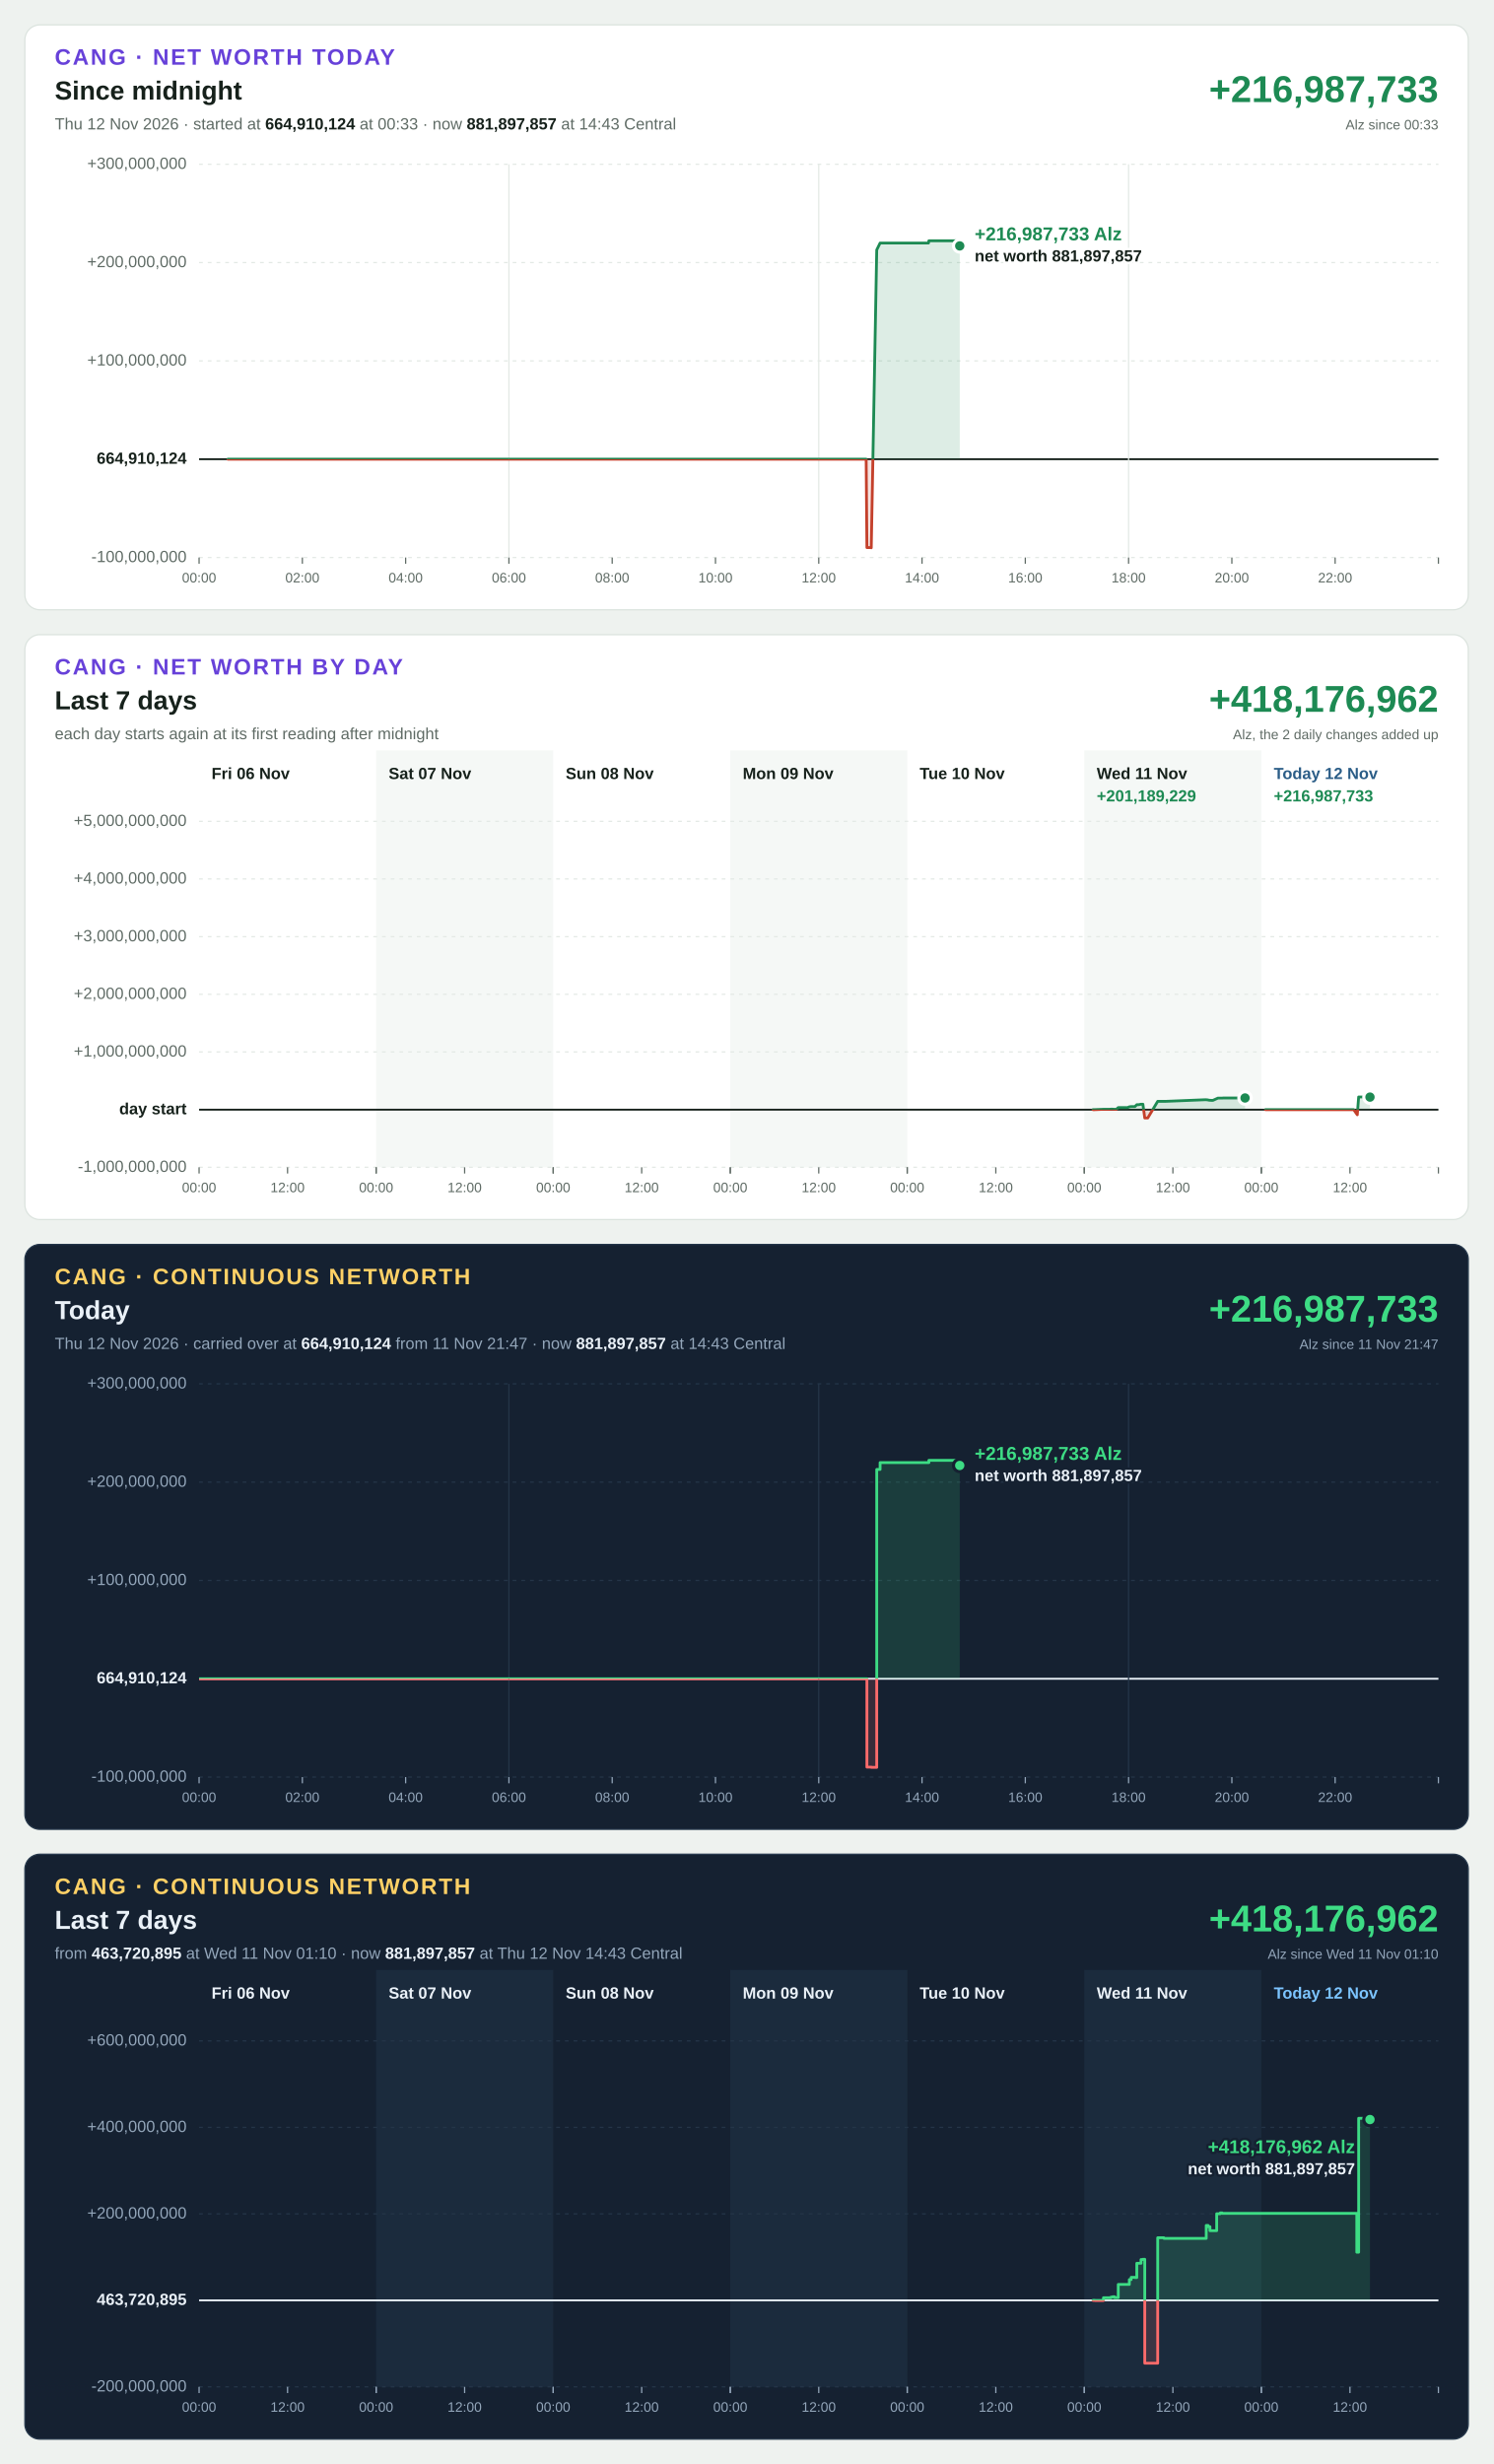
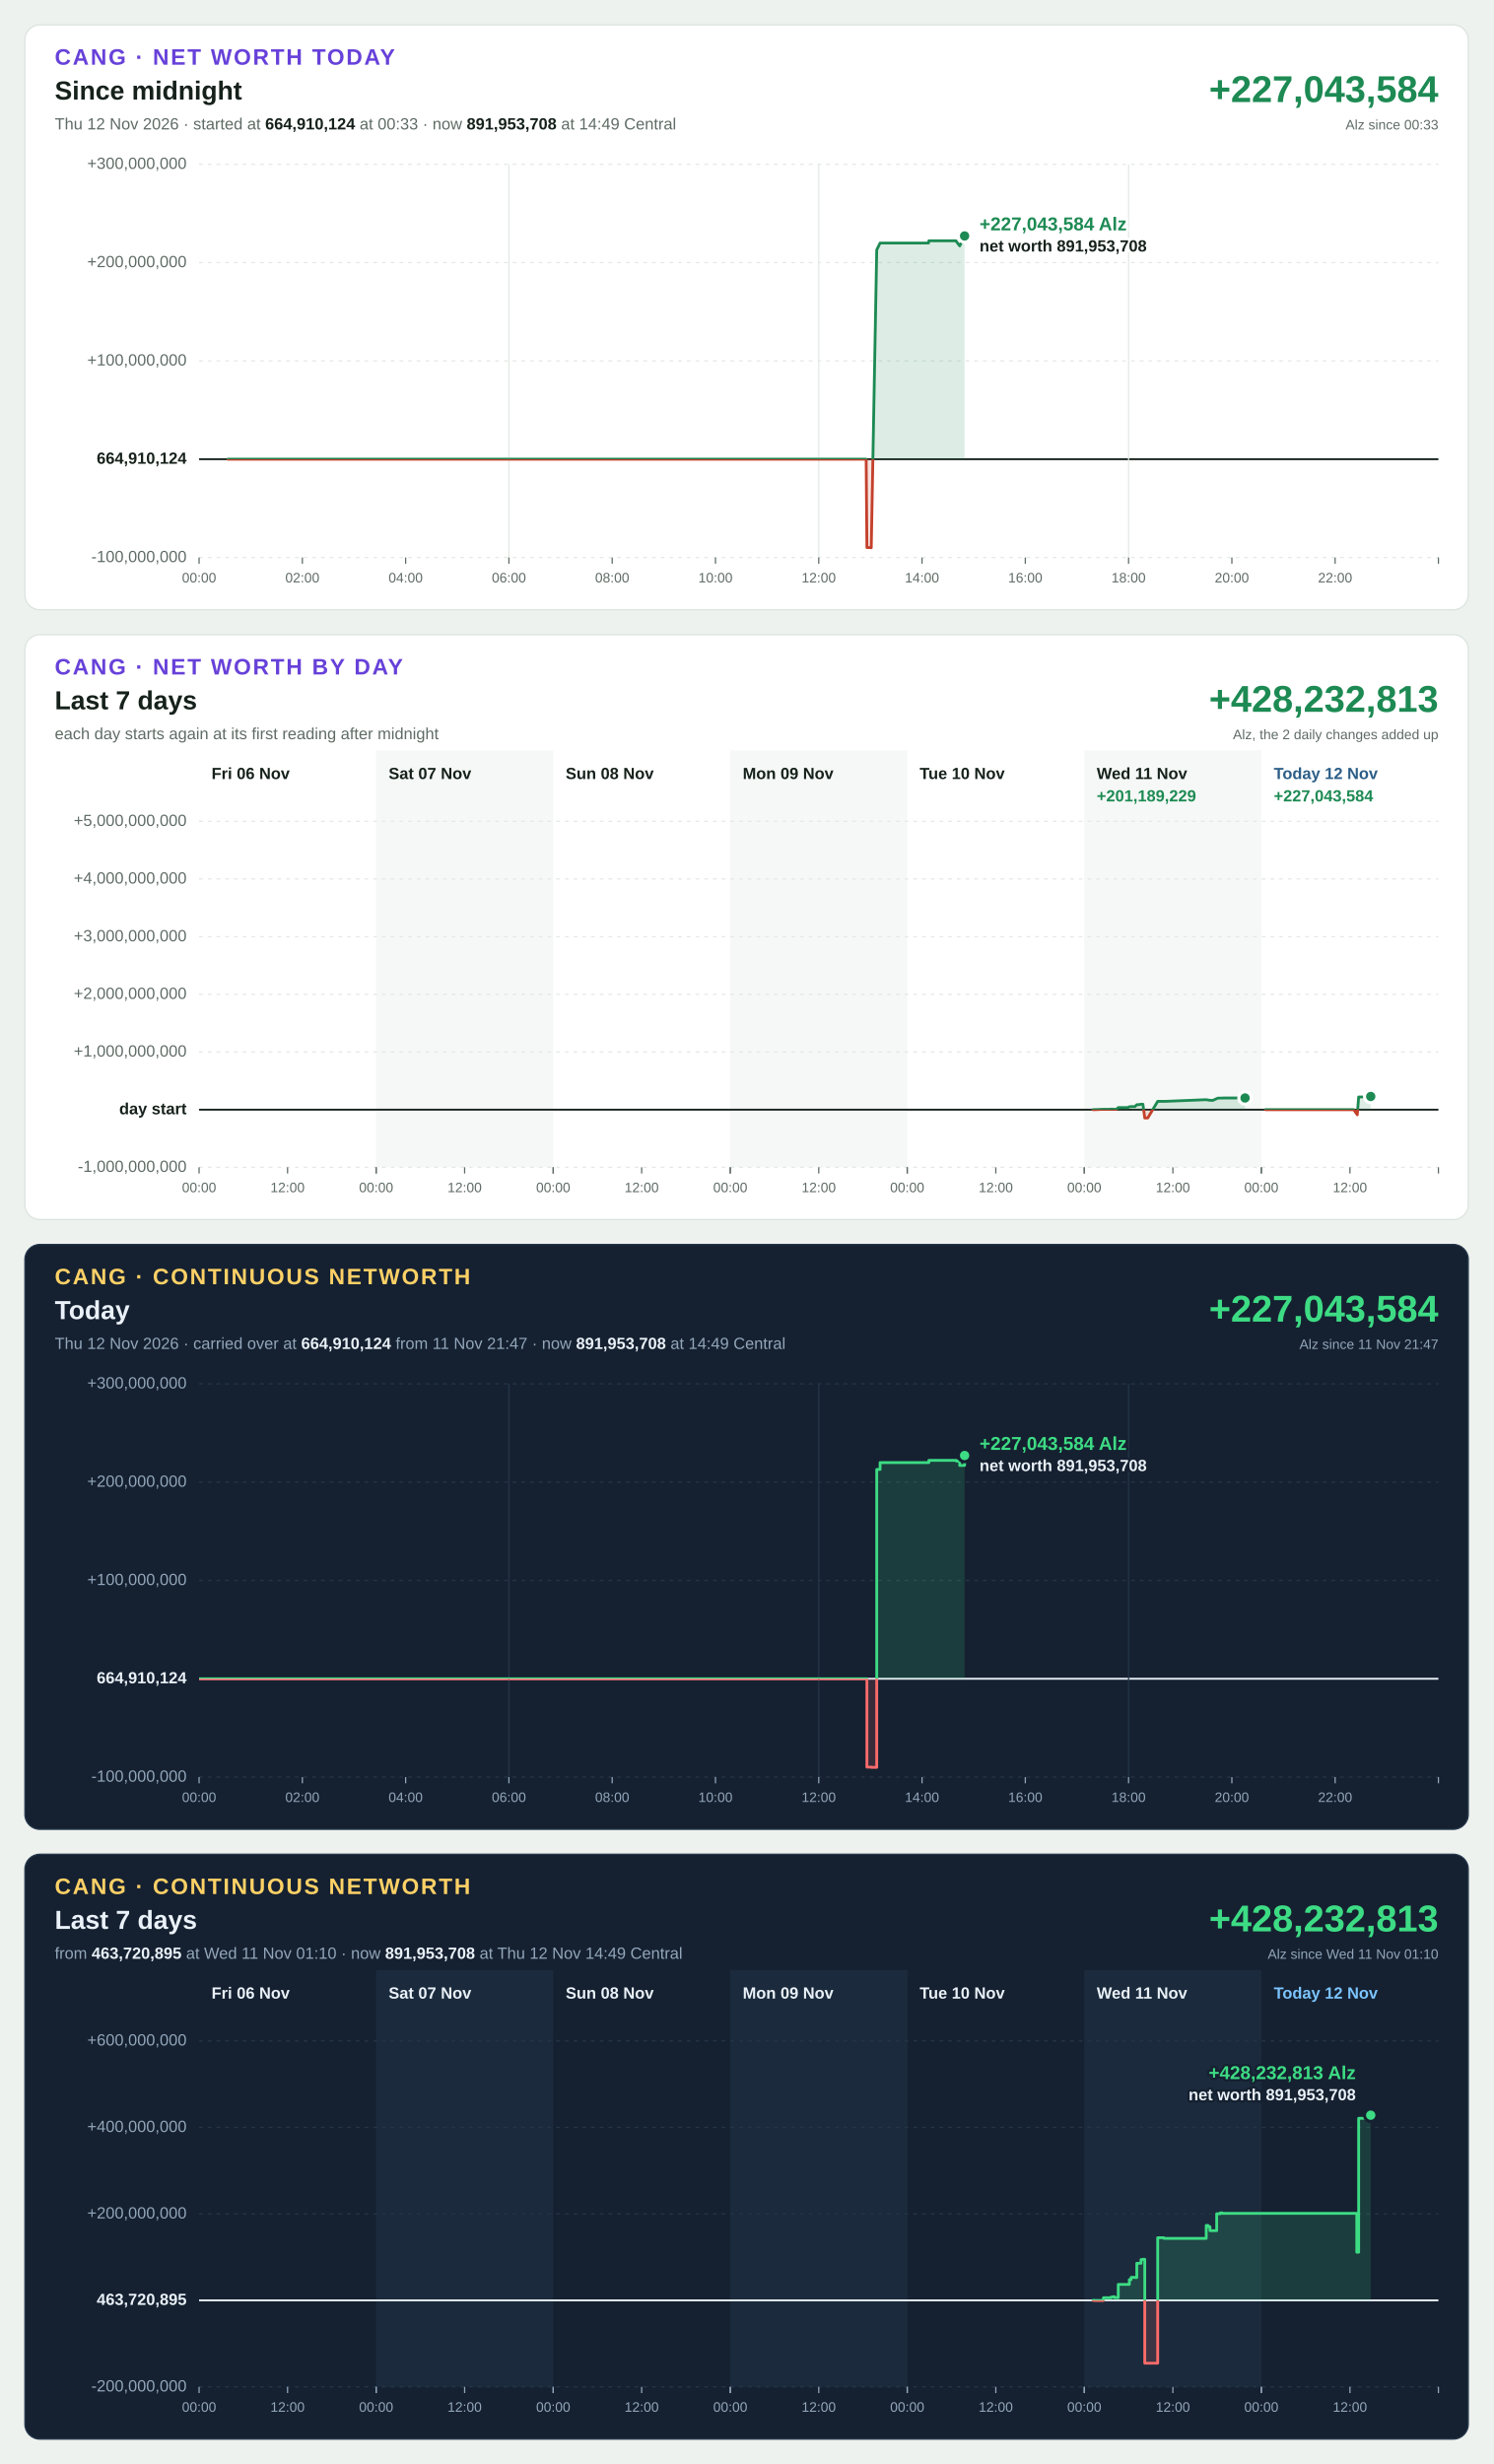
<svg xmlns="http://www.w3.org/2000/svg" width="1200" height="1980" viewBox="0 0 1200 1980" font-family="Segoe UI, Helvetica Neue, Arial, sans-serif" font-size="13" style="font-variant-numeric: tabular-nums">
  <rect width="1200" height="1980" fill="#eef2ef" />
  <g transform="translate(20,20)">
    <rect width="1160" height="470" rx="12" fill="#ffffff" stroke="#dbe3de" />
    <text x="24" y="32" font-size="18" font-weight="700" letter-spacing="1.4" fill="#6741d9">CANG · NET WORTH TODAY</text>
    <text x="24" y="60" font-size="21" font-weight="700" fill="#16211b">Since midnight</text>
-     <text x="24" y="84" fill="#5f6b65">Thu 12 Nov 2026 · started at <tspan font-weight="700" fill="#16211b">664,910,124</tspan> at 00:33 · now <tspan font-weight="700" fill="#16211b">881,897,857</tspan> at 14:43 Central</text>
-     <text x="1136" y="62" font-size="30" font-weight="700" text-anchor="end" fill="#1d8a53">+216,987,733</text>
+     <text x="24" y="84" fill="#5f6b65">Thu 12 Nov 2026 · started at <tspan font-weight="700" fill="#16211b">664,910,124</tspan> at 00:33 · now <tspan font-weight="700" fill="#16211b">891,953,708</tspan> at 14:49 Central</text>
+     <text x="1136" y="62" font-size="30" font-weight="700" text-anchor="end" fill="#1d8a53">+227,043,584</text>
    <text x="1136" y="84" font-size="11" text-anchor="end" fill="#5f6b65">Alz since 00:33</text>
    <line x1="140" x2="1136" y1="428.0" y2="428.0" stroke="#e3e9e5" stroke-width="1" stroke-dasharray="3 4" />
    <text x="130" y="428.0" text-anchor="end" dominant-baseline="middle" font-weight="400" fill="#5f6b65">-100,000,000</text>
    <line x1="140" x2="1136" y1="349.0" y2="349.0" stroke="#16211b" stroke-width="1.5" />
    <text x="130" y="349.0" text-anchor="end" dominant-baseline="middle" font-weight="700" fill="#16211b">664,910,124</text>
    <line x1="140" x2="1136" y1="270.0" y2="270.0" stroke="#e3e9e5" stroke-width="1" stroke-dasharray="3 4" />
    <text x="130" y="270.0" text-anchor="end" dominant-baseline="middle" font-weight="400" fill="#5f6b65">+100,000,000</text>
    <line x1="140" x2="1136" y1="191.0" y2="191.0" stroke="#e3e9e5" stroke-width="1" stroke-dasharray="3 4" />
    <text x="130" y="191.0" text-anchor="end" dominant-baseline="middle" font-weight="400" fill="#5f6b65">+200,000,000</text>
    <line x1="140" x2="1136" y1="112.0" y2="112.0" stroke="#e3e9e5" stroke-width="1" stroke-dasharray="3 4" />
    <text x="130" y="112.0" text-anchor="end" dominant-baseline="middle" font-weight="400" fill="#5f6b65">+300,000,000</text>
    <line x1="140.0" x2="140.0" y1="428" y2="433" stroke="#5f6b65" stroke-width="1" />
    <text x="140.0" y="448" font-size="11" text-anchor="middle" fill="#5f6b65">00:00</text>
    <line x1="223.0" x2="223.0" y1="428" y2="433" stroke="#5f6b65" stroke-width="1" />
    <text x="223.0" y="448" font-size="11" text-anchor="middle" fill="#5f6b65">02:00</text>
    <line x1="306.0" x2="306.0" y1="428" y2="433" stroke="#5f6b65" stroke-width="1" />
    <text x="306.0" y="448" font-size="11" text-anchor="middle" fill="#5f6b65">04:00</text>
    <line x1="389.0" x2="389.0" y1="112" y2="428" stroke="#e3e9e5" stroke-width="1" />
    <line x1="389.0" x2="389.0" y1="428" y2="433" stroke="#5f6b65" stroke-width="1" />
    <text x="389.0" y="448" font-size="11" text-anchor="middle" fill="#5f6b65">06:00</text>
    <line x1="472.0" x2="472.0" y1="428" y2="433" stroke="#5f6b65" stroke-width="1" />
    <text x="472.0" y="448" font-size="11" text-anchor="middle" fill="#5f6b65">08:00</text>
    <line x1="555.0" x2="555.0" y1="428" y2="433" stroke="#5f6b65" stroke-width="1" />
    <text x="555.0" y="448" font-size="11" text-anchor="middle" fill="#5f6b65">10:00</text>
    <line x1="638.0" x2="638.0" y1="112" y2="428" stroke="#e3e9e5" stroke-width="1" />
    <line x1="638.0" x2="638.0" y1="428" y2="433" stroke="#5f6b65" stroke-width="1" />
    <text x="638.0" y="448" font-size="11" text-anchor="middle" fill="#5f6b65">12:00</text>
    <line x1="721.0" x2="721.0" y1="428" y2="433" stroke="#5f6b65" stroke-width="1" />
    <text x="721.0" y="448" font-size="11" text-anchor="middle" fill="#5f6b65">14:00</text>
    <line x1="804.0" x2="804.0" y1="428" y2="433" stroke="#5f6b65" stroke-width="1" />
    <text x="804.0" y="448" font-size="11" text-anchor="middle" fill="#5f6b65">16:00</text>
    <line x1="887.0" x2="887.0" y1="112" y2="428" stroke="#e3e9e5" stroke-width="1" />
    <line x1="887.0" x2="887.0" y1="428" y2="433" stroke="#5f6b65" stroke-width="1" />
    <text x="887.0" y="448" font-size="11" text-anchor="middle" fill="#5f6b65">18:00</text>
    <line x1="970.0" x2="970.0" y1="428" y2="433" stroke="#5f6b65" stroke-width="1" />
    <text x="970.0" y="448" font-size="11" text-anchor="middle" fill="#5f6b65">20:00</text>
    <line x1="1053.0" x2="1053.0" y1="428" y2="433" stroke="#5f6b65" stroke-width="1" />
    <text x="1053.0" y="448" font-size="11" text-anchor="middle" fill="#5f6b65">22:00</text>
    <line x1="1136.0" x2="1136.0" y1="428" y2="433" stroke="#5f6b65" stroke-width="1" />
    <defs>
-       <path id="shape-today" d="M163.1 349.0L163.1 349.0L163.7 349.0L187.1 349.0L187.4 349.0L195.3 349.0L508.9 349.0L509.2 349.0L572.1 349.0L572.4 349.0L588.5 349.0L588.8 349.0L613.0 349.0L629.7 349.0L630.0 349.0L658.8 349.0L659.1 349.0L676.1 349.0L676.7 420.0L679.9 420.0L680.2 420.2L684.6 180.8L687.3 175.3L702.6 175.3L705.1 175.3L707.6 175.3L726.2 175.3L726.5 173.5L729.2 173.5L732.0 173.5L748.3 173.5L748.6 174.1L751.3 177.6L751.3 349.0Z" />
-       <path id="line-today" d="M163.1 349.0L163.7 349.0L187.1 349.0L187.4 349.0L195.3 349.0L508.9 349.0L509.2 349.0L572.1 349.0L572.4 349.0L588.5 349.0L588.8 349.0L613.0 349.0L629.7 349.0L630.0 349.0L658.8 349.0L659.1 349.0L676.1 349.0L676.7 420.0L679.9 420.0L680.2 420.2L684.6 180.8L687.3 175.3L702.6 175.3L705.1 175.3L707.6 175.3L726.2 175.3L726.5 173.5L729.2 173.5L732.0 173.5L748.3 173.5L748.6 174.1L751.3 177.6" />
+       <path id="shape-today" d="M163.1 349.0L163.1 349.0L163.7 349.0L187.1 349.0L187.4 349.0L195.3 349.0L508.9 349.0L509.2 349.0L572.1 349.0L572.4 349.0L588.5 349.0L588.8 349.0L613.0 349.0L629.7 349.0L630.0 349.0L658.8 349.0L659.1 349.0L676.1 349.0L676.7 420.0L679.9 420.0L680.2 420.2L684.6 180.8L687.3 175.3L702.6 175.3L705.1 175.3L707.6 175.3L726.2 175.3L726.5 173.5L729.2 173.5L732.0 173.5L748.3 173.5L748.6 174.1L751.3 177.6L755.2 169.6L755.2 349.0Z" />
+       <path id="line-today" d="M163.1 349.0L163.7 349.0L187.1 349.0L187.4 349.0L195.3 349.0L508.9 349.0L509.2 349.0L572.1 349.0L572.4 349.0L588.5 349.0L588.8 349.0L613.0 349.0L629.7 349.0L630.0 349.0L658.8 349.0L659.1 349.0L676.1 349.0L676.7 420.0L679.9 420.0L680.2 420.2L684.6 180.8L687.3 175.3L702.6 175.3L705.1 175.3L707.6 175.3L726.2 175.3L726.5 173.5L729.2 173.5L732.0 173.5L748.3 173.5L748.6 174.1L751.3 177.6L755.2 169.6" />
      <clipPath id="up-today">
        <rect x="140" y="112" width="996" height="237.0" />
      </clipPath>
      <clipPath id="down-today">
        <rect x="140" y="349.0" width="996" height="79.0" />
      </clipPath>
    </defs>
    <use href="#shape-today" fill="#1d8a53" fill-opacity="0.15" clip-path="url(#up-today)" />
    <use href="#line-today" fill="none" stroke="#1d8a53" stroke-width="2.25" stroke-linejoin="round" stroke-linecap="round" clip-path="url(#up-today)" />
    <use href="#shape-today" fill="#c4402b" fill-opacity="0.15" clip-path="url(#down-today)" />
    <use href="#line-today" fill="none" stroke="#c4402b" stroke-width="2.25" stroke-linejoin="round" stroke-linecap="round" clip-path="url(#down-today)" />
-     <circle cx="751.3" cy="177.6" r="5" fill="#1d8a53" stroke="#ffffff" stroke-width="2.5" />
-     <text x="763.3" y="173.1" text-anchor="start" font-size="15" font-weight="700" fill="#1d8a53" stroke="#ffffff" stroke-width="4" stroke-linejoin="round" paint-order="stroke">+216,987,733 Alz</text>
-     <text x="763.3" y="190.1" text-anchor="start" font-size="13" font-weight="600" fill="#16211b" stroke="#ffffff" stroke-width="4" stroke-linejoin="round" paint-order="stroke">net worth 881,897,857</text>
+     <circle cx="755.2" cy="169.6" r="5" fill="#1d8a53" stroke="#ffffff" stroke-width="2.5" />
+     <text x="767.2" y="165.1" text-anchor="start" font-size="15" font-weight="700" fill="#1d8a53" stroke="#ffffff" stroke-width="4" stroke-linejoin="round" paint-order="stroke">+227,043,584 Alz</text>
+     <text x="767.2" y="182.1" text-anchor="start" font-size="13" font-weight="600" fill="#16211b" stroke="#ffffff" stroke-width="4" stroke-linejoin="round" paint-order="stroke">net worth 891,953,708</text>
  </g>
  <g transform="translate(20,510)">
    <rect width="1160" height="470" rx="12" fill="#ffffff" stroke="#dbe3de" />
    <text x="24" y="32" font-size="18" font-weight="700" letter-spacing="1.4" fill="#6741d9">CANG · NET WORTH BY DAY</text>
    <text x="24" y="60" font-size="21" font-weight="700" fill="#16211b">Last 7 days</text>
    <text x="24" y="84" fill="#5f6b65">each day starts again at its first reading after midnight</text>
-     <text x="1136" y="62" font-size="30" font-weight="700" text-anchor="end" fill="#1d8a53">+418,176,962</text>
+     <text x="1136" y="62" font-size="30" font-weight="700" text-anchor="end" fill="#1d8a53">+428,232,813</text>
    <text x="1136" y="84" font-size="11" text-anchor="end" fill="#5f6b65">Alz, the 2 daily changes added up</text>
    <rect x="282.3" y="93" width="142.3" height="335" fill="#f5f8f6" />
    <rect x="566.9" y="93" width="142.3" height="335" fill="#f5f8f6" />
    <rect x="851.4" y="93" width="142.3" height="335" fill="#f5f8f6" />
    <line x1="140" x2="1136" y1="428.0" y2="428.0" stroke="#e3e9e5" stroke-width="1" stroke-dasharray="3 4" />
    <text x="130" y="428.0" text-anchor="end" dominant-baseline="middle" font-weight="400" fill="#5f6b65">-1,000,000,000</text>
    <line x1="140" x2="1136" y1="381.7" y2="381.7" stroke="#16211b" stroke-width="1.5" />
    <text x="130" y="381.7" text-anchor="end" dominant-baseline="middle" font-weight="700" fill="#16211b">day start</text>
    <line x1="140" x2="1136" y1="335.3" y2="335.3" stroke="#e3e9e5" stroke-width="1" stroke-dasharray="3 4" />
    <text x="130" y="335.3" text-anchor="end" dominant-baseline="middle" font-weight="400" fill="#5f6b65">+1,000,000,000</text>
    <line x1="140" x2="1136" y1="289.0" y2="289.0" stroke="#e3e9e5" stroke-width="1" stroke-dasharray="3 4" />
    <text x="130" y="289.0" text-anchor="end" dominant-baseline="middle" font-weight="400" fill="#5f6b65">+2,000,000,000</text>
    <line x1="140" x2="1136" y1="242.7" y2="242.7" stroke="#e3e9e5" stroke-width="1" stroke-dasharray="3 4" />
    <text x="130" y="242.7" text-anchor="end" dominant-baseline="middle" font-weight="400" fill="#5f6b65">+3,000,000,000</text>
    <line x1="140" x2="1136" y1="196.3" y2="196.3" stroke="#e3e9e5" stroke-width="1" stroke-dasharray="3 4" />
    <text x="130" y="196.3" text-anchor="end" dominant-baseline="middle" font-weight="400" fill="#5f6b65">+4,000,000,000</text>
    <line x1="140" x2="1136" y1="150.0" y2="150.0" stroke="#e3e9e5" stroke-width="1" stroke-dasharray="3 4" />
    <text x="130" y="150.0" text-anchor="end" dominant-baseline="middle" font-weight="400" fill="#5f6b65">+5,000,000,000</text>
    <text x="150.0" y="116" font-weight="700" fill="#16211b">Fri 06 Nov</text>
    <line x1="140.0" x2="140.0" y1="428" y2="433" stroke="#5f6b65" stroke-width="1" />
    <text x="140.0" y="448" font-size="11" text-anchor="middle" fill="#5f6b65">00:00</text>
    <line x1="211.1" x2="211.1" y1="428" y2="433" stroke="#5f6b65" stroke-width="1" />
    <text x="211.1" y="448" font-size="11" text-anchor="middle" fill="#5f6b65">12:00</text>
    <line x1="282.3" x2="282.3" y1="428" y2="433" stroke="#5f6b65" stroke-width="1" />
    <text x="292.3" y="116" font-weight="700" fill="#16211b">Sat 07 Nov</text>
    <line x1="282.3" x2="282.3" y1="428" y2="433" stroke="#5f6b65" stroke-width="1" />
    <text x="282.3" y="448" font-size="11" text-anchor="middle" fill="#5f6b65">00:00</text>
    <line x1="353.4" x2="353.4" y1="428" y2="433" stroke="#5f6b65" stroke-width="1" />
    <text x="353.4" y="448" font-size="11" text-anchor="middle" fill="#5f6b65">12:00</text>
    <line x1="424.6" x2="424.6" y1="428" y2="433" stroke="#5f6b65" stroke-width="1" />
    <text x="434.6" y="116" font-weight="700" fill="#16211b">Sun 08 Nov</text>
    <line x1="424.6" x2="424.6" y1="428" y2="433" stroke="#5f6b65" stroke-width="1" />
    <text x="424.6" y="448" font-size="11" text-anchor="middle" fill="#5f6b65">00:00</text>
    <line x1="495.7" x2="495.7" y1="428" y2="433" stroke="#5f6b65" stroke-width="1" />
    <text x="495.7" y="448" font-size="11" text-anchor="middle" fill="#5f6b65">12:00</text>
    <line x1="566.9" x2="566.9" y1="428" y2="433" stroke="#5f6b65" stroke-width="1" />
    <text x="576.9" y="116" font-weight="700" fill="#16211b">Mon 09 Nov</text>
    <line x1="566.9" x2="566.9" y1="428" y2="433" stroke="#5f6b65" stroke-width="1" />
    <text x="566.9" y="448" font-size="11" text-anchor="middle" fill="#5f6b65">00:00</text>
    <line x1="638.0" x2="638.0" y1="428" y2="433" stroke="#5f6b65" stroke-width="1" />
    <text x="638.0" y="448" font-size="11" text-anchor="middle" fill="#5f6b65">12:00</text>
    <line x1="709.1" x2="709.1" y1="428" y2="433" stroke="#5f6b65" stroke-width="1" />
    <text x="719.1" y="116" font-weight="700" fill="#16211b">Tue 10 Nov</text>
    <line x1="709.1" x2="709.1" y1="428" y2="433" stroke="#5f6b65" stroke-width="1" />
    <text x="709.1" y="448" font-size="11" text-anchor="middle" fill="#5f6b65">00:00</text>
    <line x1="780.3" x2="780.3" y1="428" y2="433" stroke="#5f6b65" stroke-width="1" />
    <text x="780.3" y="448" font-size="11" text-anchor="middle" fill="#5f6b65">12:00</text>
    <line x1="851.4" x2="851.4" y1="428" y2="433" stroke="#5f6b65" stroke-width="1" />
    <text x="861.4" y="116" font-weight="700" fill="#16211b">Wed 11 Nov</text>
    <line x1="851.4" x2="851.4" y1="428" y2="433" stroke="#5f6b65" stroke-width="1" />
    <text x="851.4" y="448" font-size="11" text-anchor="middle" fill="#5f6b65">00:00</text>
    <line x1="922.6" x2="922.6" y1="428" y2="433" stroke="#5f6b65" stroke-width="1" />
    <text x="922.6" y="448" font-size="11" text-anchor="middle" fill="#5f6b65">12:00</text>
    <line x1="993.7" x2="993.7" y1="428" y2="433" stroke="#5f6b65" stroke-width="1" />
    <text x="861.4" y="134" font-weight="700" fill="#1d8a53">+201,189,229</text>
    <defs>
      <path id="shape-day5" d="M858.4 381.7L858.4 381.7L859.9 381.7L866.8 381.4L868.3 381.4L869.8 381.4L871.3 381.4L872.8 381.3L874.2 381.3L875.7 381.4L877.2 381.4L878.7 380.0L880.2 380.0L881.7 380.0L883.2 380.0L884.7 380.0L886.2 380.0L887.6 379.4L889.1 379.2L890.6 379.2L892.1 379.2L893.6 377.7L895.1 377.7L897.0 377.3L898.5 377.3L900.0 388.4L902.4 388.4L910.4 375.0L911.9 375.0L913.4 375.0L915.4 375.0L916.9 375.0L948.8 373.7L950.3 373.8L951.8 374.1L953.3 374.2L954.8 374.2L958.8 372.4L959.8 372.4L961.2 372.4L962.2 372.4L963.2 372.3L964.7 372.3L965.7 372.3L966.7 372.3L972.8 372.3L980.6 372.3L980.6 381.7Z" />
      <path id="line-day5" d="M858.4 381.7L859.9 381.7L866.8 381.4L868.3 381.4L869.8 381.4L871.3 381.4L872.8 381.3L874.2 381.3L875.7 381.4L877.2 381.4L878.7 380.0L880.2 380.0L881.7 380.0L883.2 380.0L884.7 380.0L886.2 380.0L887.6 379.4L889.1 379.2L890.6 379.2L892.1 379.2L893.6 377.7L895.1 377.7L897.0 377.3L898.5 377.3L900.0 388.4L902.4 388.4L910.4 375.0L911.9 375.0L913.4 375.0L915.4 375.0L916.9 375.0L948.8 373.7L950.3 373.8L951.8 374.1L953.3 374.2L954.8 374.2L958.8 372.4L959.8 372.4L961.2 372.4L962.2 372.4L963.2 372.3L964.7 372.3L965.7 372.3L966.7 372.3L972.8 372.3L980.6 372.3" />
      <clipPath id="up-day5">
        <rect x="140" y="150" width="996" height="231.7" />
      </clipPath>
      <clipPath id="down-day5">
        <rect x="140" y="381.7" width="996" height="46.3" />
      </clipPath>
    </defs>
    <use href="#shape-day5" fill="#1d8a53" fill-opacity="0.15" clip-path="url(#up-day5)" />
    <use href="#line-day5" fill="none" stroke="#1d8a53" stroke-width="2.25" stroke-linejoin="round" stroke-linecap="round" clip-path="url(#up-day5)" />
    <use href="#shape-day5" fill="#c4402b" fill-opacity="0.15" clip-path="url(#down-day5)" />
    <use href="#line-day5" fill="none" stroke="#c4402b" stroke-width="2.25" stroke-linejoin="round" stroke-linecap="round" clip-path="url(#down-day5)" />
    <circle cx="980.6" cy="372.3" r="5" fill="#1d8a53" stroke="#ffffff" stroke-width="2.5" />
    <text x="1003.7" y="116" font-weight="700" fill="#2b5d87">Today 12 Nov</text>
    <line x1="993.7" x2="993.7" y1="428" y2="433" stroke="#5f6b65" stroke-width="1" />
    <text x="993.7" y="448" font-size="11" text-anchor="middle" fill="#5f6b65">00:00</text>
    <line x1="1064.9" x2="1064.9" y1="428" y2="433" stroke="#5f6b65" stroke-width="1" />
    <text x="1064.9" y="448" font-size="11" text-anchor="middle" fill="#5f6b65">12:00</text>
    <line x1="1136.0" x2="1136.0" y1="428" y2="433" stroke="#5f6b65" stroke-width="1" />
-     <text x="1003.7" y="134" font-weight="700" fill="#1d8a53">+216,987,733</text>
-     <defs>
-       <path id="shape-day6" d="M997.0 381.7L997.0 381.7L1000.5 381.7L1046.5 381.7L1057.8 381.7L1063.7 381.7L1067.9 381.7L1070.8 385.8L1071.9 371.5L1074.8 371.5L1077.9 371.4L1080.7 371.4L1081.0 371.6L1081.0 381.7Z" />
-       <path id="line-day6" d="M997.0 381.7L1000.5 381.7L1046.5 381.7L1057.8 381.7L1063.7 381.7L1067.9 381.7L1070.8 385.8L1071.9 371.5L1074.8 371.5L1077.9 371.4L1080.7 371.4L1081.0 371.6" />
+     <text x="1003.7" y="134" font-weight="700" fill="#1d8a53">+227,043,584</text>
+     <defs>
+       <path id="shape-day6" d="M997.0 381.7L997.0 381.7L1000.5 381.7L1046.5 381.7L1057.8 381.7L1063.7 381.7L1067.9 381.7L1070.8 385.8L1071.9 371.5L1074.8 371.5L1077.9 371.4L1080.7 371.4L1081.6 371.1L1081.6 381.7Z" />
+       <path id="line-day6" d="M997.0 381.7L1000.5 381.7L1046.5 381.7L1057.8 381.7L1063.7 381.7L1067.9 381.7L1070.8 385.8L1071.9 371.5L1074.8 371.5L1077.9 371.4L1080.7 371.4L1081.6 371.1" />
      <clipPath id="up-day6">
        <rect x="140" y="150" width="996" height="231.7" />
      </clipPath>
      <clipPath id="down-day6">
        <rect x="140" y="381.7" width="996" height="46.3" />
      </clipPath>
    </defs>
    <use href="#shape-day6" fill="#1d8a53" fill-opacity="0.15" clip-path="url(#up-day6)" />
    <use href="#line-day6" fill="none" stroke="#1d8a53" stroke-width="2.25" stroke-linejoin="round" stroke-linecap="round" clip-path="url(#up-day6)" />
    <use href="#shape-day6" fill="#c4402b" fill-opacity="0.15" clip-path="url(#down-day6)" />
    <use href="#line-day6" fill="none" stroke="#c4402b" stroke-width="2.25" stroke-linejoin="round" stroke-linecap="round" clip-path="url(#down-day6)" />
-     <circle cx="1081.0" cy="371.6" r="5" fill="#1d8a53" stroke="#ffffff" stroke-width="2.5" />
+     <circle cx="1081.6" cy="371.1" r="5" fill="#1d8a53" stroke="#ffffff" stroke-width="2.5" />
  </g>
  <g transform="translate(20,1000)">
    <rect width="1160" height="470" rx="12" fill="#152131" stroke="#24364a" />
    <text x="24" y="32" font-size="18" font-weight="700" letter-spacing="1.4" fill="#ffd166">CANG · CONTINUOUS NETWORTH</text>
    <text x="24" y="60" font-size="21" font-weight="700" fill="#eaf1f8">Today</text>
-     <text x="24" y="84" fill="#93a6ba">Thu 12 Nov 2026 · carried over at <tspan font-weight="700" fill="#eaf1f8">664,910,124</tspan> from 11 Nov 21:47 · now <tspan font-weight="700" fill="#eaf1f8">881,897,857</tspan> at 14:43 Central</text>
-     <text x="1136" y="62" font-size="30" font-weight="700" text-anchor="end" fill="#3ddc84">+216,987,733</text>
+     <text x="24" y="84" fill="#93a6ba">Thu 12 Nov 2026 · carried over at <tspan font-weight="700" fill="#eaf1f8">664,910,124</tspan> from 11 Nov 21:47 · now <tspan font-weight="700" fill="#eaf1f8">891,953,708</tspan> at 14:49 Central</text>
+     <text x="1136" y="62" font-size="30" font-weight="700" text-anchor="end" fill="#3ddc84">+227,043,584</text>
    <text x="1136" y="84" font-size="11" text-anchor="end" fill="#93a6ba">Alz since 11 Nov 21:47</text>
    <line x1="140" x2="1136" y1="428.0" y2="428.0" stroke="#243548" stroke-width="1" stroke-dasharray="3 4" />
    <text x="130" y="428.0" text-anchor="end" dominant-baseline="middle" font-weight="400" fill="#93a6ba">-100,000,000</text>
    <line x1="140" x2="1136" y1="349.0" y2="349.0" stroke="#eaf1f8" stroke-width="1.5" />
    <text x="130" y="349.0" text-anchor="end" dominant-baseline="middle" font-weight="700" fill="#eaf1f8">664,910,124</text>
    <line x1="140" x2="1136" y1="270.0" y2="270.0" stroke="#243548" stroke-width="1" stroke-dasharray="3 4" />
    <text x="130" y="270.0" text-anchor="end" dominant-baseline="middle" font-weight="400" fill="#93a6ba">+100,000,000</text>
    <line x1="140" x2="1136" y1="191.0" y2="191.0" stroke="#243548" stroke-width="1" stroke-dasharray="3 4" />
    <text x="130" y="191.0" text-anchor="end" dominant-baseline="middle" font-weight="400" fill="#93a6ba">+200,000,000</text>
    <line x1="140" x2="1136" y1="112.0" y2="112.0" stroke="#243548" stroke-width="1" stroke-dasharray="3 4" />
    <text x="130" y="112.0" text-anchor="end" dominant-baseline="middle" font-weight="400" fill="#93a6ba">+300,000,000</text>
    <line x1="140.0" x2="140.0" y1="428" y2="433" stroke="#93a6ba" stroke-width="1" />
    <text x="140.0" y="448" font-size="11" text-anchor="middle" fill="#93a6ba">00:00</text>
    <line x1="223.0" x2="223.0" y1="428" y2="433" stroke="#93a6ba" stroke-width="1" />
    <text x="223.0" y="448" font-size="11" text-anchor="middle" fill="#93a6ba">02:00</text>
    <line x1="306.0" x2="306.0" y1="428" y2="433" stroke="#93a6ba" stroke-width="1" />
    <text x="306.0" y="448" font-size="11" text-anchor="middle" fill="#93a6ba">04:00</text>
    <line x1="389.0" x2="389.0" y1="112" y2="428" stroke="#243548" stroke-width="1" />
    <line x1="389.0" x2="389.0" y1="428" y2="433" stroke="#93a6ba" stroke-width="1" />
    <text x="389.0" y="448" font-size="11" text-anchor="middle" fill="#93a6ba">06:00</text>
    <line x1="472.0" x2="472.0" y1="428" y2="433" stroke="#93a6ba" stroke-width="1" />
    <text x="472.0" y="448" font-size="11" text-anchor="middle" fill="#93a6ba">08:00</text>
    <line x1="555.0" x2="555.0" y1="428" y2="433" stroke="#93a6ba" stroke-width="1" />
    <text x="555.0" y="448" font-size="11" text-anchor="middle" fill="#93a6ba">10:00</text>
    <line x1="638.0" x2="638.0" y1="112" y2="428" stroke="#243548" stroke-width="1" />
    <line x1="638.0" x2="638.0" y1="428" y2="433" stroke="#93a6ba" stroke-width="1" />
    <text x="638.0" y="448" font-size="11" text-anchor="middle" fill="#93a6ba">12:00</text>
    <line x1="721.0" x2="721.0" y1="428" y2="433" stroke="#93a6ba" stroke-width="1" />
    <text x="721.0" y="448" font-size="11" text-anchor="middle" fill="#93a6ba">14:00</text>
    <line x1="804.0" x2="804.0" y1="428" y2="433" stroke="#93a6ba" stroke-width="1" />
    <text x="804.0" y="448" font-size="11" text-anchor="middle" fill="#93a6ba">16:00</text>
    <line x1="887.0" x2="887.0" y1="112" y2="428" stroke="#243548" stroke-width="1" />
    <line x1="887.0" x2="887.0" y1="428" y2="433" stroke="#93a6ba" stroke-width="1" />
    <text x="887.0" y="448" font-size="11" text-anchor="middle" fill="#93a6ba">18:00</text>
    <line x1="970.0" x2="970.0" y1="428" y2="433" stroke="#93a6ba" stroke-width="1" />
    <text x="970.0" y="448" font-size="11" text-anchor="middle" fill="#93a6ba">20:00</text>
    <line x1="1053.0" x2="1053.0" y1="428" y2="433" stroke="#93a6ba" stroke-width="1" />
    <text x="1053.0" y="448" font-size="11" text-anchor="middle" fill="#93a6ba">22:00</text>
    <line x1="1136.0" x2="1136.0" y1="428" y2="433" stroke="#93a6ba" stroke-width="1" />
    <defs>
-       <path id="shape-flow-today" d="M140.0 349.0L140.0 349.0L676.7 349.0L676.7 420.0L680.2 420.0L680.2 420.2L684.6 420.2L684.6 180.8L687.3 180.8L687.3 175.3L702.6 175.3L702.6 175.3L705.1 175.3L705.1 175.3L707.6 175.3L707.6 175.3L726.5 175.3L726.5 173.5L729.2 173.5L729.2 173.5L732.0 173.5L732.0 173.5L748.6 173.5L748.6 174.1L751.3 174.1L751.3 177.6L751.3 349.0Z" />
-       <path id="line-flow-today" d="M140.0 349.0L676.7 349.0L676.7 420.0L680.2 420.0L680.2 420.2L684.6 420.2L684.6 180.8L687.3 180.8L687.3 175.3L702.6 175.3L702.6 175.3L705.1 175.3L705.1 175.3L707.6 175.3L707.6 175.3L726.5 175.3L726.5 173.5L729.2 173.5L729.2 173.5L732.0 173.5L732.0 173.5L748.6 173.5L748.6 174.1L751.3 174.1L751.3 177.6" />
+       <path id="shape-flow-today" d="M140.0 349.0L140.0 349.0L676.7 349.0L676.7 420.0L680.2 420.0L680.2 420.2L684.6 420.2L684.6 180.8L687.3 180.8L687.3 175.3L702.6 175.3L702.6 175.3L705.1 175.3L705.1 175.3L707.6 175.3L707.6 175.3L726.5 175.3L726.5 173.5L729.2 173.5L729.2 173.5L732.0 173.5L732.0 173.5L748.6 173.5L748.6 174.1L751.3 174.1L751.3 177.6L755.2 177.6L755.2 169.6L755.2 349.0Z" />
+       <path id="line-flow-today" d="M140.0 349.0L676.7 349.0L676.7 420.0L680.2 420.0L680.2 420.2L684.6 420.2L684.6 180.8L687.3 180.8L687.3 175.3L702.6 175.3L702.6 175.3L705.1 175.3L705.1 175.3L707.6 175.3L707.6 175.3L726.5 175.3L726.5 173.5L729.2 173.5L729.2 173.5L732.0 173.5L732.0 173.5L748.6 173.5L748.6 174.1L751.3 174.1L751.3 177.6L755.2 177.6L755.2 169.6" />
      <clipPath id="up-flow-today">
        <rect x="140" y="112" width="996" height="237.0" />
      </clipPath>
      <clipPath id="down-flow-today">
        <rect x="140" y="349.0" width="996" height="79.0" />
      </clipPath>
    </defs>
    <use href="#shape-flow-today" fill="#3ddc84" fill-opacity="0.15" clip-path="url(#up-flow-today)" />
    <use href="#line-flow-today" fill="none" stroke="#3ddc84" stroke-width="2.25" stroke-linejoin="round" stroke-linecap="round" clip-path="url(#up-flow-today)" />
    <use href="#shape-flow-today" fill="#ff6b6b" fill-opacity="0.15" clip-path="url(#down-flow-today)" />
    <use href="#line-flow-today" fill="none" stroke="#ff6b6b" stroke-width="2.25" stroke-linejoin="round" stroke-linecap="round" clip-path="url(#down-flow-today)" />
-     <circle cx="751.3" cy="177.6" r="5" fill="#3ddc84" stroke="#152131" stroke-width="2.5" />
-     <text x="763.3" y="173.1" text-anchor="start" font-size="15" font-weight="700" fill="#3ddc84" stroke="#152131" stroke-width="4" stroke-linejoin="round" paint-order="stroke">+216,987,733 Alz</text>
-     <text x="763.3" y="190.1" text-anchor="start" font-size="13" font-weight="600" fill="#eaf1f8" stroke="#152131" stroke-width="4" stroke-linejoin="round" paint-order="stroke">net worth 881,897,857</text>
+     <circle cx="755.2" cy="169.6" r="5" fill="#3ddc84" stroke="#152131" stroke-width="2.5" />
+     <text x="767.2" y="165.1" text-anchor="start" font-size="15" font-weight="700" fill="#3ddc84" stroke="#152131" stroke-width="4" stroke-linejoin="round" paint-order="stroke">+227,043,584 Alz</text>
+     <text x="767.2" y="182.1" text-anchor="start" font-size="13" font-weight="600" fill="#eaf1f8" stroke="#152131" stroke-width="4" stroke-linejoin="round" paint-order="stroke">net worth 891,953,708</text>
  </g>
  <g transform="translate(20,1490)">
    <rect width="1160" height="470" rx="12" fill="#152131" stroke="#24364a" />
    <text x="24" y="32" font-size="18" font-weight="700" letter-spacing="1.4" fill="#ffd166">CANG · CONTINUOUS NETWORTH</text>
    <text x="24" y="60" font-size="21" font-weight="700" fill="#eaf1f8">Last 7 days</text>
-     <text x="24" y="84" fill="#93a6ba">from <tspan font-weight="700" fill="#eaf1f8">463,720,895</tspan> at Wed 11 Nov 01:10 · now <tspan font-weight="700" fill="#eaf1f8">881,897,857</tspan> at Thu 12 Nov 14:43 Central</text>
-     <text x="1136" y="62" font-size="30" font-weight="700" text-anchor="end" fill="#3ddc84">+418,176,962</text>
+     <text x="24" y="84" fill="#93a6ba">from <tspan font-weight="700" fill="#eaf1f8">463,720,895</tspan> at Wed 11 Nov 01:10 · now <tspan font-weight="700" fill="#eaf1f8">891,953,708</tspan> at Thu 12 Nov 14:49 Central</text>
+     <text x="1136" y="62" font-size="30" font-weight="700" text-anchor="end" fill="#3ddc84">+428,232,813</text>
    <text x="1136" y="84" font-size="11" text-anchor="end" fill="#93a6ba">Alz since Wed 11 Nov 01:10</text>
    <rect x="282.3" y="93" width="142.3" height="335" fill="#1b2b3d" />
    <rect x="566.9" y="93" width="142.3" height="335" fill="#1b2b3d" />
    <rect x="851.4" y="93" width="142.3" height="335" fill="#1b2b3d" />
    <line x1="140" x2="1136" y1="428.0" y2="428.0" stroke="#243548" stroke-width="1" stroke-dasharray="3 4" />
    <text x="130" y="428.0" text-anchor="end" dominant-baseline="middle" font-weight="400" fill="#93a6ba">-200,000,000</text>
    <line x1="140" x2="1136" y1="358.5" y2="358.5" stroke="#eaf1f8" stroke-width="1.5" />
    <text x="130" y="358.5" text-anchor="end" dominant-baseline="middle" font-weight="700" fill="#eaf1f8">463,720,895</text>
    <line x1="140" x2="1136" y1="289.0" y2="289.0" stroke="#243548" stroke-width="1" stroke-dasharray="3 4" />
    <text x="130" y="289.0" text-anchor="end" dominant-baseline="middle" font-weight="400" fill="#93a6ba">+200,000,000</text>
    <line x1="140" x2="1136" y1="219.5" y2="219.5" stroke="#243548" stroke-width="1" stroke-dasharray="3 4" />
    <text x="130" y="219.5" text-anchor="end" dominant-baseline="middle" font-weight="400" fill="#93a6ba">+400,000,000</text>
    <line x1="140" x2="1136" y1="150.0" y2="150.0" stroke="#243548" stroke-width="1" stroke-dasharray="3 4" />
    <text x="130" y="150.0" text-anchor="end" dominant-baseline="middle" font-weight="400" fill="#93a6ba">+600,000,000</text>
    <text x="150.0" y="116" font-weight="700" fill="#eaf1f8">Fri 06 Nov</text>
    <line x1="140.0" x2="140.0" y1="428" y2="433" stroke="#93a6ba" stroke-width="1" />
    <text x="140.0" y="448" font-size="11" text-anchor="middle" fill="#93a6ba">00:00</text>
    <line x1="211.1" x2="211.1" y1="428" y2="433" stroke="#93a6ba" stroke-width="1" />
    <text x="211.1" y="448" font-size="11" text-anchor="middle" fill="#93a6ba">12:00</text>
    <line x1="282.3" x2="282.3" y1="428" y2="433" stroke="#93a6ba" stroke-width="1" />
    <text x="292.3" y="116" font-weight="700" fill="#eaf1f8">Sat 07 Nov</text>
    <line x1="282.3" x2="282.3" y1="428" y2="433" stroke="#93a6ba" stroke-width="1" />
    <text x="282.3" y="448" font-size="11" text-anchor="middle" fill="#93a6ba">00:00</text>
    <line x1="353.4" x2="353.4" y1="428" y2="433" stroke="#93a6ba" stroke-width="1" />
    <text x="353.4" y="448" font-size="11" text-anchor="middle" fill="#93a6ba">12:00</text>
    <line x1="424.6" x2="424.6" y1="428" y2="433" stroke="#93a6ba" stroke-width="1" />
    <text x="434.6" y="116" font-weight="700" fill="#eaf1f8">Sun 08 Nov</text>
    <line x1="424.6" x2="424.6" y1="428" y2="433" stroke="#93a6ba" stroke-width="1" />
    <text x="424.6" y="448" font-size="11" text-anchor="middle" fill="#93a6ba">00:00</text>
    <line x1="495.7" x2="495.7" y1="428" y2="433" stroke="#93a6ba" stroke-width="1" />
    <text x="495.7" y="448" font-size="11" text-anchor="middle" fill="#93a6ba">12:00</text>
    <line x1="566.9" x2="566.9" y1="428" y2="433" stroke="#93a6ba" stroke-width="1" />
    <text x="576.9" y="116" font-weight="700" fill="#eaf1f8">Mon 09 Nov</text>
    <line x1="566.9" x2="566.9" y1="428" y2="433" stroke="#93a6ba" stroke-width="1" />
    <text x="566.9" y="448" font-size="11" text-anchor="middle" fill="#93a6ba">00:00</text>
    <line x1="638.0" x2="638.0" y1="428" y2="433" stroke="#93a6ba" stroke-width="1" />
    <text x="638.0" y="448" font-size="11" text-anchor="middle" fill="#93a6ba">12:00</text>
    <line x1="709.1" x2="709.1" y1="428" y2="433" stroke="#93a6ba" stroke-width="1" />
    <text x="719.1" y="116" font-weight="700" fill="#eaf1f8">Tue 10 Nov</text>
    <line x1="709.1" x2="709.1" y1="428" y2="433" stroke="#93a6ba" stroke-width="1" />
    <text x="709.1" y="448" font-size="11" text-anchor="middle" fill="#93a6ba">00:00</text>
    <line x1="780.3" x2="780.3" y1="428" y2="433" stroke="#93a6ba" stroke-width="1" />
    <text x="780.3" y="448" font-size="11" text-anchor="middle" fill="#93a6ba">12:00</text>
    <line x1="851.4" x2="851.4" y1="428" y2="433" stroke="#93a6ba" stroke-width="1" />
    <text x="861.4" y="116" font-weight="700" fill="#eaf1f8">Wed 11 Nov</text>
    <line x1="851.4" x2="851.4" y1="428" y2="433" stroke="#93a6ba" stroke-width="1" />
    <text x="851.4" y="448" font-size="11" text-anchor="middle" fill="#93a6ba">00:00</text>
    <line x1="922.6" x2="922.6" y1="428" y2="433" stroke="#93a6ba" stroke-width="1" />
    <text x="922.6" y="448" font-size="11" text-anchor="middle" fill="#93a6ba">12:00</text>
    <line x1="993.7" x2="993.7" y1="428" y2="433" stroke="#93a6ba" stroke-width="1" />
    <text x="1003.7" y="116" font-weight="700" fill="#7cc4ff">Today 12 Nov</text>
    <line x1="993.7" x2="993.7" y1="428" y2="433" stroke="#93a6ba" stroke-width="1" />
    <text x="993.7" y="448" font-size="11" text-anchor="middle" fill="#93a6ba">00:00</text>
    <line x1="1064.9" x2="1064.9" y1="428" y2="433" stroke="#93a6ba" stroke-width="1" />
    <text x="1064.9" y="448" font-size="11" text-anchor="middle" fill="#93a6ba">12:00</text>
    <line x1="1136.0" x2="1136.0" y1="428" y2="433" stroke="#93a6ba" stroke-width="1" />
    <defs>
-       <path id="shape-flow-week" d="M858.4 358.5L858.4 358.5L859.9 358.5L859.9 358.6L866.8 358.6L866.8 356.4L868.3 356.4L868.3 356.4L869.8 356.4L869.8 356.4L871.3 356.4L871.3 356.4L872.8 356.4L872.8 355.9L874.2 355.9L874.2 355.6L875.7 355.6L875.7 356.3L877.2 356.3L877.2 356.3L878.7 356.3L878.7 345.7L880.2 345.7L880.2 345.7L881.7 345.7L881.7 345.7L883.2 345.7L883.2 345.7L884.7 345.7L884.7 345.7L886.2 345.7L886.2 345.7L887.6 345.7L887.6 341.8L889.1 341.8L889.1 340.0L890.6 340.0L890.6 340.0L892.1 340.0L892.1 340.2L893.6 340.2L893.6 328.7L895.1 328.7L895.1 328.7L897.0 328.7L897.0 325.7L898.5 325.7L898.5 325.5L900.0 325.5L900.0 409.0L902.4 409.0L902.4 409.0L910.4 409.0L910.4 308.2L911.9 308.2L911.9 308.2L913.4 308.2L913.4 308.2L915.4 308.2L915.4 308.7L916.9 308.7L916.9 308.7L949.4 308.7L949.4 298.3L950.9 298.3L950.9 299.3L952.4 299.3L952.4 302.5L957.8 302.5L957.8 288.9L959.3 288.9L959.3 288.9L960.7 288.9L960.7 288.2L962.2 288.2L962.2 288.6L963.7 288.6L963.7 288.6L964.7 288.6L964.7 288.6L966.2 288.6L966.2 288.6L1070.4 288.6L1070.4 319.8L1071.9 319.8L1071.9 212.2L1074.8 212.2L1074.8 212.2L1078.3 212.2L1078.3 211.4L1081.0 211.4L1081.0 213.2L1081.0 358.5Z" />
-       <path id="line-flow-week" d="M858.4 358.5L859.9 358.5L859.9 358.6L866.8 358.6L866.8 356.4L868.3 356.4L868.3 356.4L869.8 356.4L869.8 356.4L871.3 356.4L871.3 356.4L872.8 356.4L872.8 355.9L874.2 355.9L874.2 355.6L875.7 355.6L875.7 356.3L877.2 356.3L877.2 356.3L878.7 356.3L878.7 345.7L880.2 345.7L880.2 345.7L881.7 345.7L881.7 345.7L883.2 345.7L883.2 345.7L884.7 345.7L884.7 345.7L886.2 345.7L886.2 345.7L887.6 345.7L887.6 341.8L889.1 341.8L889.1 340.0L890.6 340.0L890.6 340.0L892.1 340.0L892.1 340.2L893.6 340.2L893.6 328.7L895.1 328.7L895.1 328.7L897.0 328.7L897.0 325.7L898.5 325.7L898.5 325.5L900.0 325.5L900.0 409.0L902.4 409.0L902.4 409.0L910.4 409.0L910.4 308.2L911.9 308.2L911.9 308.2L913.4 308.2L913.4 308.2L915.4 308.2L915.4 308.7L916.9 308.7L916.9 308.7L949.4 308.7L949.4 298.3L950.9 298.3L950.9 299.3L952.4 299.3L952.4 302.5L957.8 302.5L957.8 288.9L959.3 288.9L959.3 288.9L960.7 288.9L960.7 288.2L962.2 288.2L962.2 288.6L963.7 288.6L963.7 288.6L964.7 288.6L964.7 288.6L966.2 288.6L966.2 288.6L1070.4 288.6L1070.4 319.8L1071.9 319.8L1071.9 212.2L1074.8 212.2L1074.8 212.2L1078.3 212.2L1078.3 211.4L1081.0 211.4L1081.0 213.2" />
+       <path id="shape-flow-week" d="M858.4 358.5L858.4 358.5L859.9 358.5L859.9 358.6L866.8 358.6L866.8 356.4L868.3 356.4L868.3 356.4L869.8 356.4L869.8 356.4L871.3 356.4L871.3 356.4L872.8 356.4L872.8 355.9L874.2 355.9L874.2 355.6L875.7 355.6L875.7 356.3L877.2 356.3L877.2 356.3L878.7 356.3L878.7 345.7L880.2 345.7L880.2 345.7L881.7 345.7L881.7 345.7L883.2 345.7L883.2 345.7L884.7 345.7L884.7 345.7L886.2 345.7L886.2 345.7L887.6 345.7L887.6 341.8L889.1 341.8L889.1 340.0L890.6 340.0L890.6 340.0L892.1 340.0L892.1 340.2L893.6 340.2L893.6 328.7L895.1 328.7L895.1 328.7L897.0 328.7L897.0 325.7L898.5 325.7L898.5 325.5L900.0 325.5L900.0 409.0L902.4 409.0L902.4 409.0L910.4 409.0L910.4 308.2L911.9 308.2L911.9 308.2L913.4 308.2L913.4 308.2L915.4 308.2L915.4 308.7L916.9 308.7L916.9 308.7L949.4 308.7L949.4 298.3L950.9 298.3L950.9 299.3L952.4 299.3L952.4 302.5L957.8 302.5L957.8 288.9L959.3 288.9L959.3 288.9L960.7 288.9L960.7 288.2L962.2 288.2L962.2 288.6L963.7 288.6L963.7 288.6L964.7 288.6L964.7 288.6L966.2 288.6L966.2 288.6L1070.4 288.6L1070.4 319.8L1071.9 319.8L1071.9 212.2L1074.8 212.2L1074.8 212.2L1078.3 212.2L1078.3 211.4L1081.6 211.4L1081.6 209.7L1081.6 358.5Z" />
+       <path id="line-flow-week" d="M858.4 358.5L859.9 358.5L859.9 358.6L866.8 358.6L866.8 356.4L868.3 356.4L868.3 356.4L869.8 356.4L869.8 356.4L871.3 356.4L871.3 356.4L872.8 356.4L872.8 355.9L874.2 355.9L874.2 355.6L875.7 355.6L875.7 356.3L877.2 356.3L877.2 356.3L878.7 356.3L878.7 345.7L880.2 345.7L880.2 345.7L881.7 345.7L881.7 345.7L883.2 345.7L883.2 345.7L884.7 345.7L884.7 345.7L886.2 345.7L886.2 345.7L887.6 345.7L887.6 341.8L889.1 341.8L889.1 340.0L890.6 340.0L890.6 340.0L892.1 340.0L892.1 340.2L893.6 340.2L893.6 328.7L895.1 328.7L895.1 328.7L897.0 328.7L897.0 325.7L898.5 325.7L898.5 325.5L900.0 325.5L900.0 409.0L902.4 409.0L902.4 409.0L910.4 409.0L910.4 308.2L911.9 308.2L911.9 308.2L913.4 308.2L913.4 308.2L915.4 308.2L915.4 308.7L916.9 308.7L916.9 308.7L949.4 308.7L949.4 298.3L950.9 298.3L950.9 299.3L952.4 299.3L952.4 302.5L957.8 302.5L957.8 288.9L959.3 288.9L959.3 288.9L960.7 288.9L960.7 288.2L962.2 288.2L962.2 288.6L963.7 288.6L963.7 288.6L964.7 288.6L964.7 288.6L966.2 288.6L966.2 288.6L1070.4 288.6L1070.4 319.8L1071.9 319.8L1071.9 212.2L1074.8 212.2L1074.8 212.2L1078.3 212.2L1078.3 211.4L1081.6 211.4L1081.6 209.7" />
      <clipPath id="up-flow-week">
        <rect x="140" y="150" width="996" height="208.5" />
      </clipPath>
      <clipPath id="down-flow-week">
        <rect x="140" y="358.5" width="996" height="69.5" />
      </clipPath>
    </defs>
    <use href="#shape-flow-week" fill="#3ddc84" fill-opacity="0.15" clip-path="url(#up-flow-week)" />
    <use href="#line-flow-week" fill="none" stroke="#3ddc84" stroke-width="2.25" stroke-linejoin="round" stroke-linecap="round" clip-path="url(#up-flow-week)" />
    <use href="#shape-flow-week" fill="#ff6b6b" fill-opacity="0.15" clip-path="url(#down-flow-week)" />
    <use href="#line-flow-week" fill="none" stroke="#ff6b6b" stroke-width="2.25" stroke-linejoin="round" stroke-linecap="round" clip-path="url(#down-flow-week)" />
-     <circle cx="1081.0" cy="213.2" r="5" fill="#3ddc84" stroke="#152131" stroke-width="2.5" />
-     <text x="1069.0" y="240.2" text-anchor="end" font-size="15" font-weight="700" fill="#3ddc84" stroke="#152131" stroke-width="4" stroke-linejoin="round" paint-order="stroke">+418,176,962 Alz</text>
-     <text x="1069.0" y="257.2" text-anchor="end" font-size="13" font-weight="600" fill="#eaf1f8" stroke="#152131" stroke-width="4" stroke-linejoin="round" paint-order="stroke">net worth 881,897,857</text>
+     <circle cx="1081.6" cy="209.7" r="5" fill="#3ddc84" stroke="#152131" stroke-width="2.5" />
+     <text x="1069.6" y="180.7" text-anchor="end" font-size="15" font-weight="700" fill="#3ddc84" stroke="#152131" stroke-width="4" stroke-linejoin="round" paint-order="stroke">+428,232,813 Alz</text>
+     <text x="1069.6" y="197.7" text-anchor="end" font-size="13" font-weight="600" fill="#eaf1f8" stroke="#152131" stroke-width="4" stroke-linejoin="round" paint-order="stroke">net worth 891,953,708</text>
  </g>
</svg>
